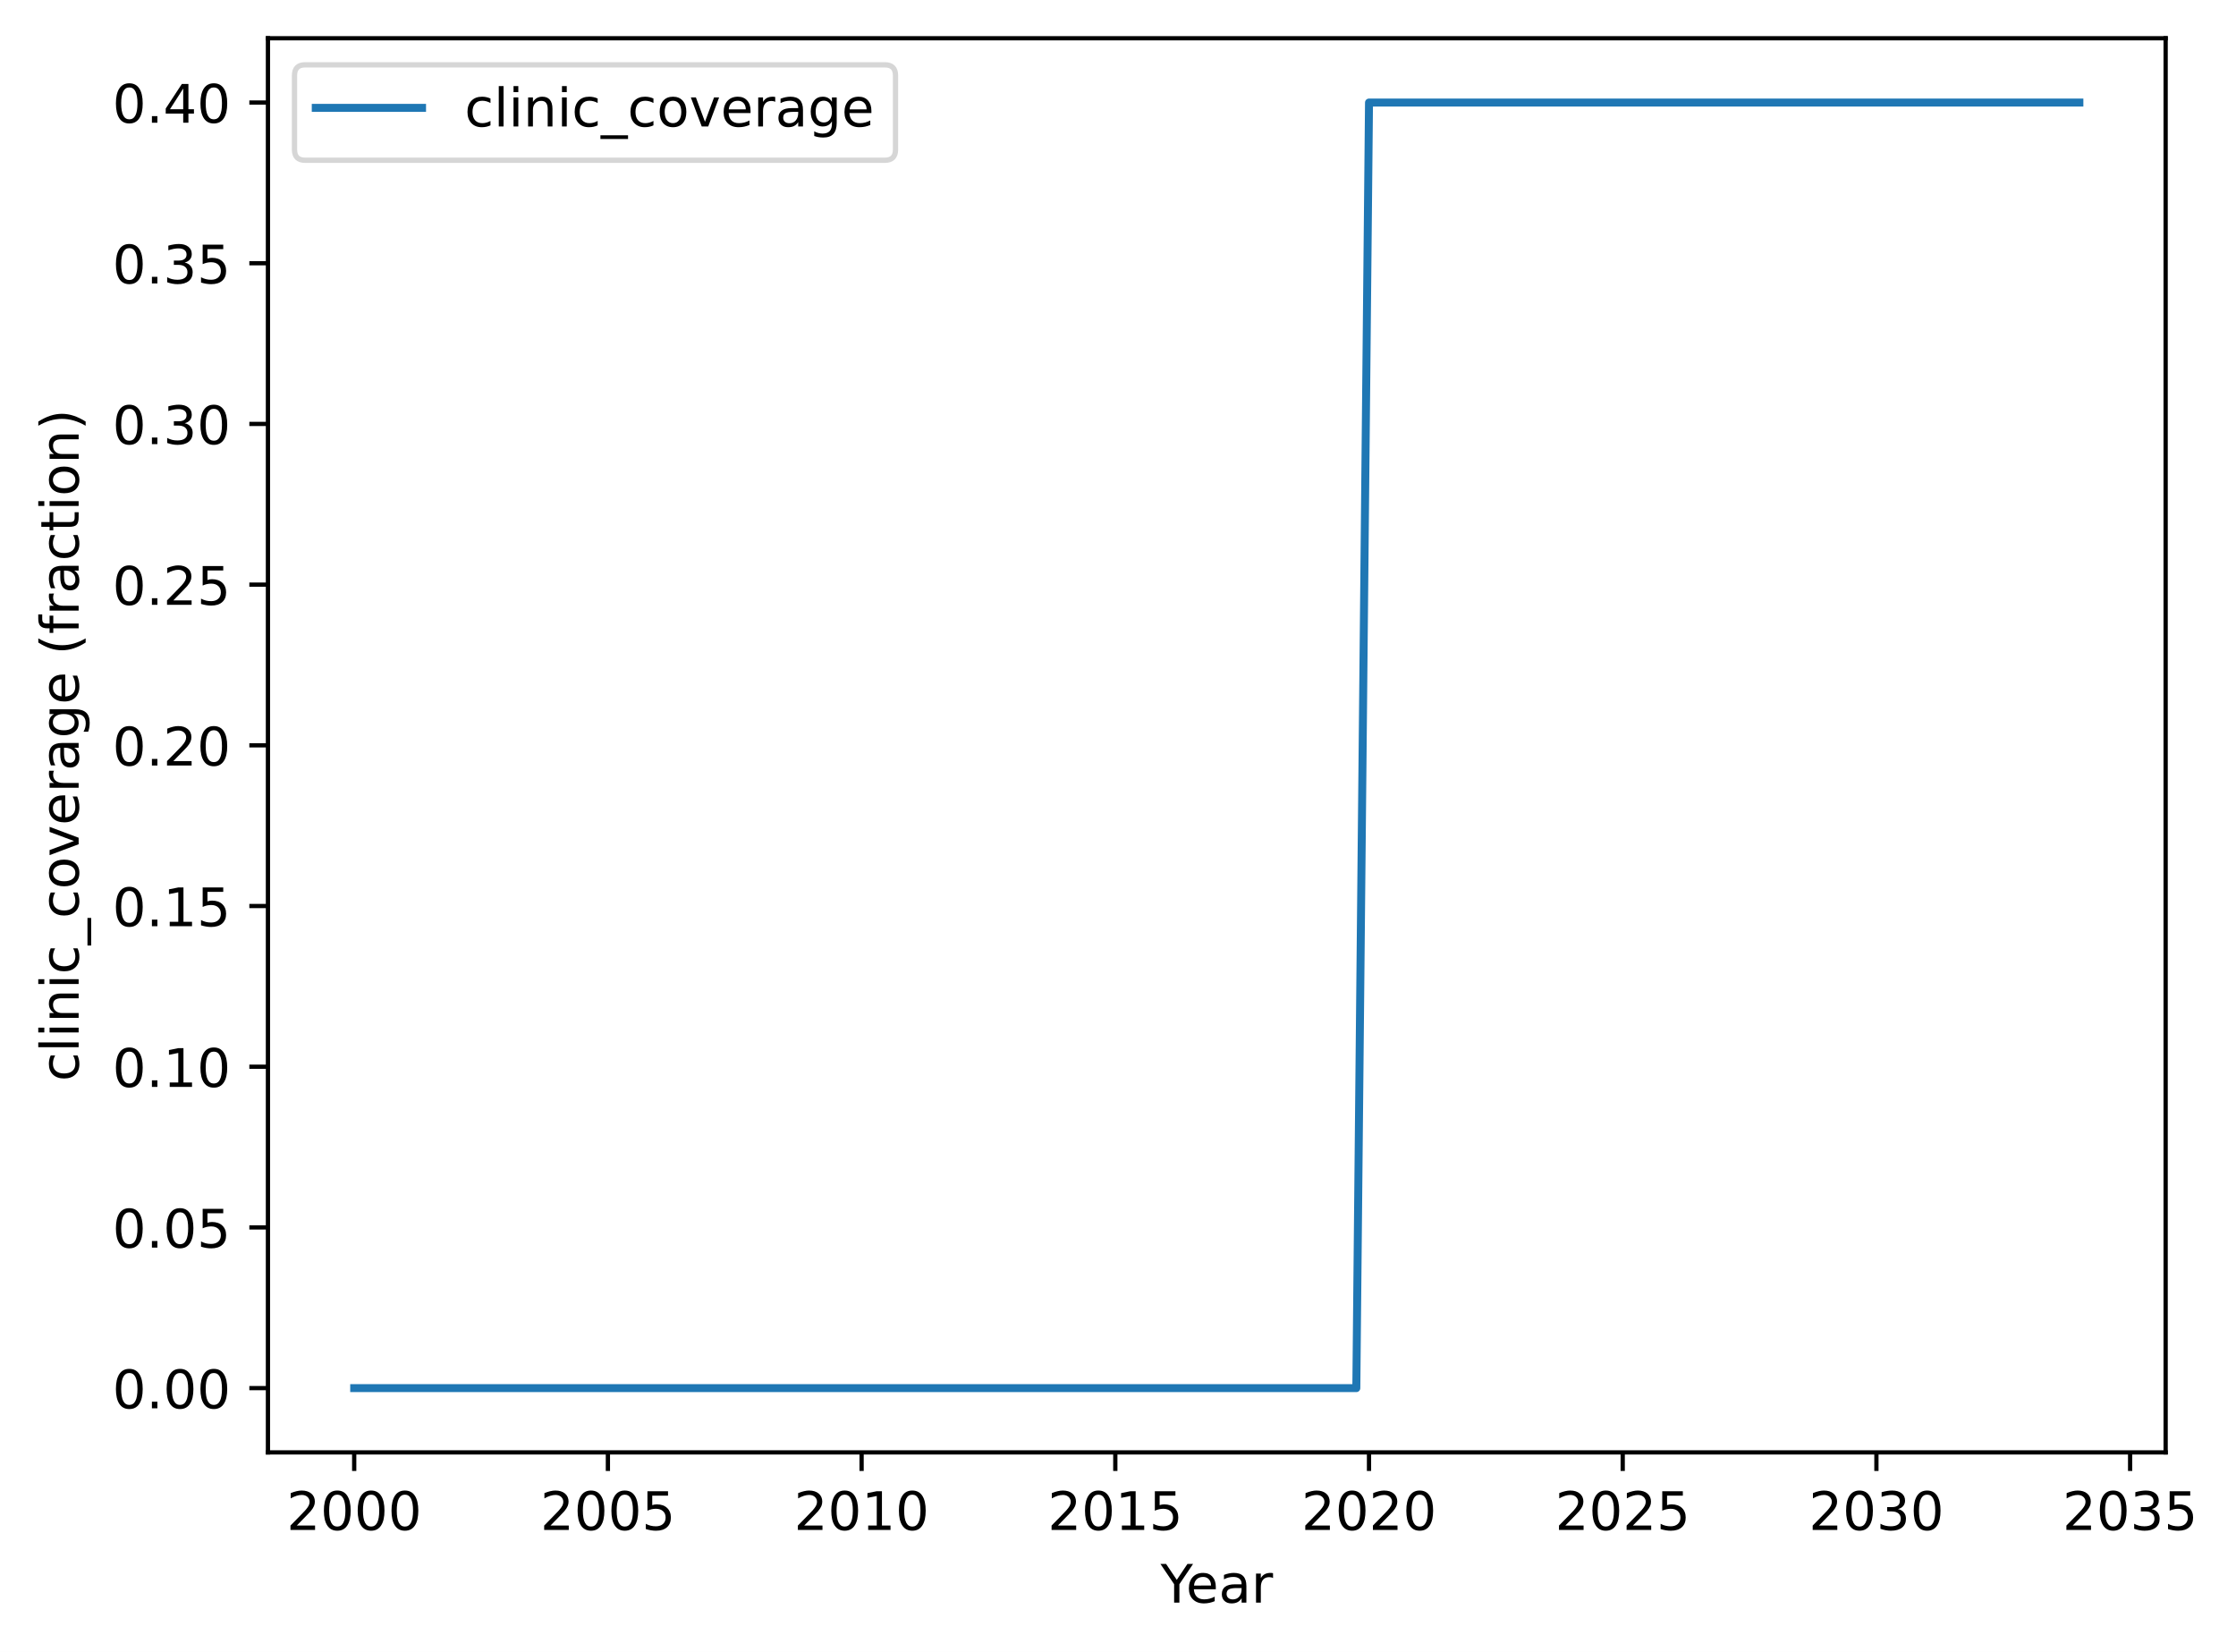
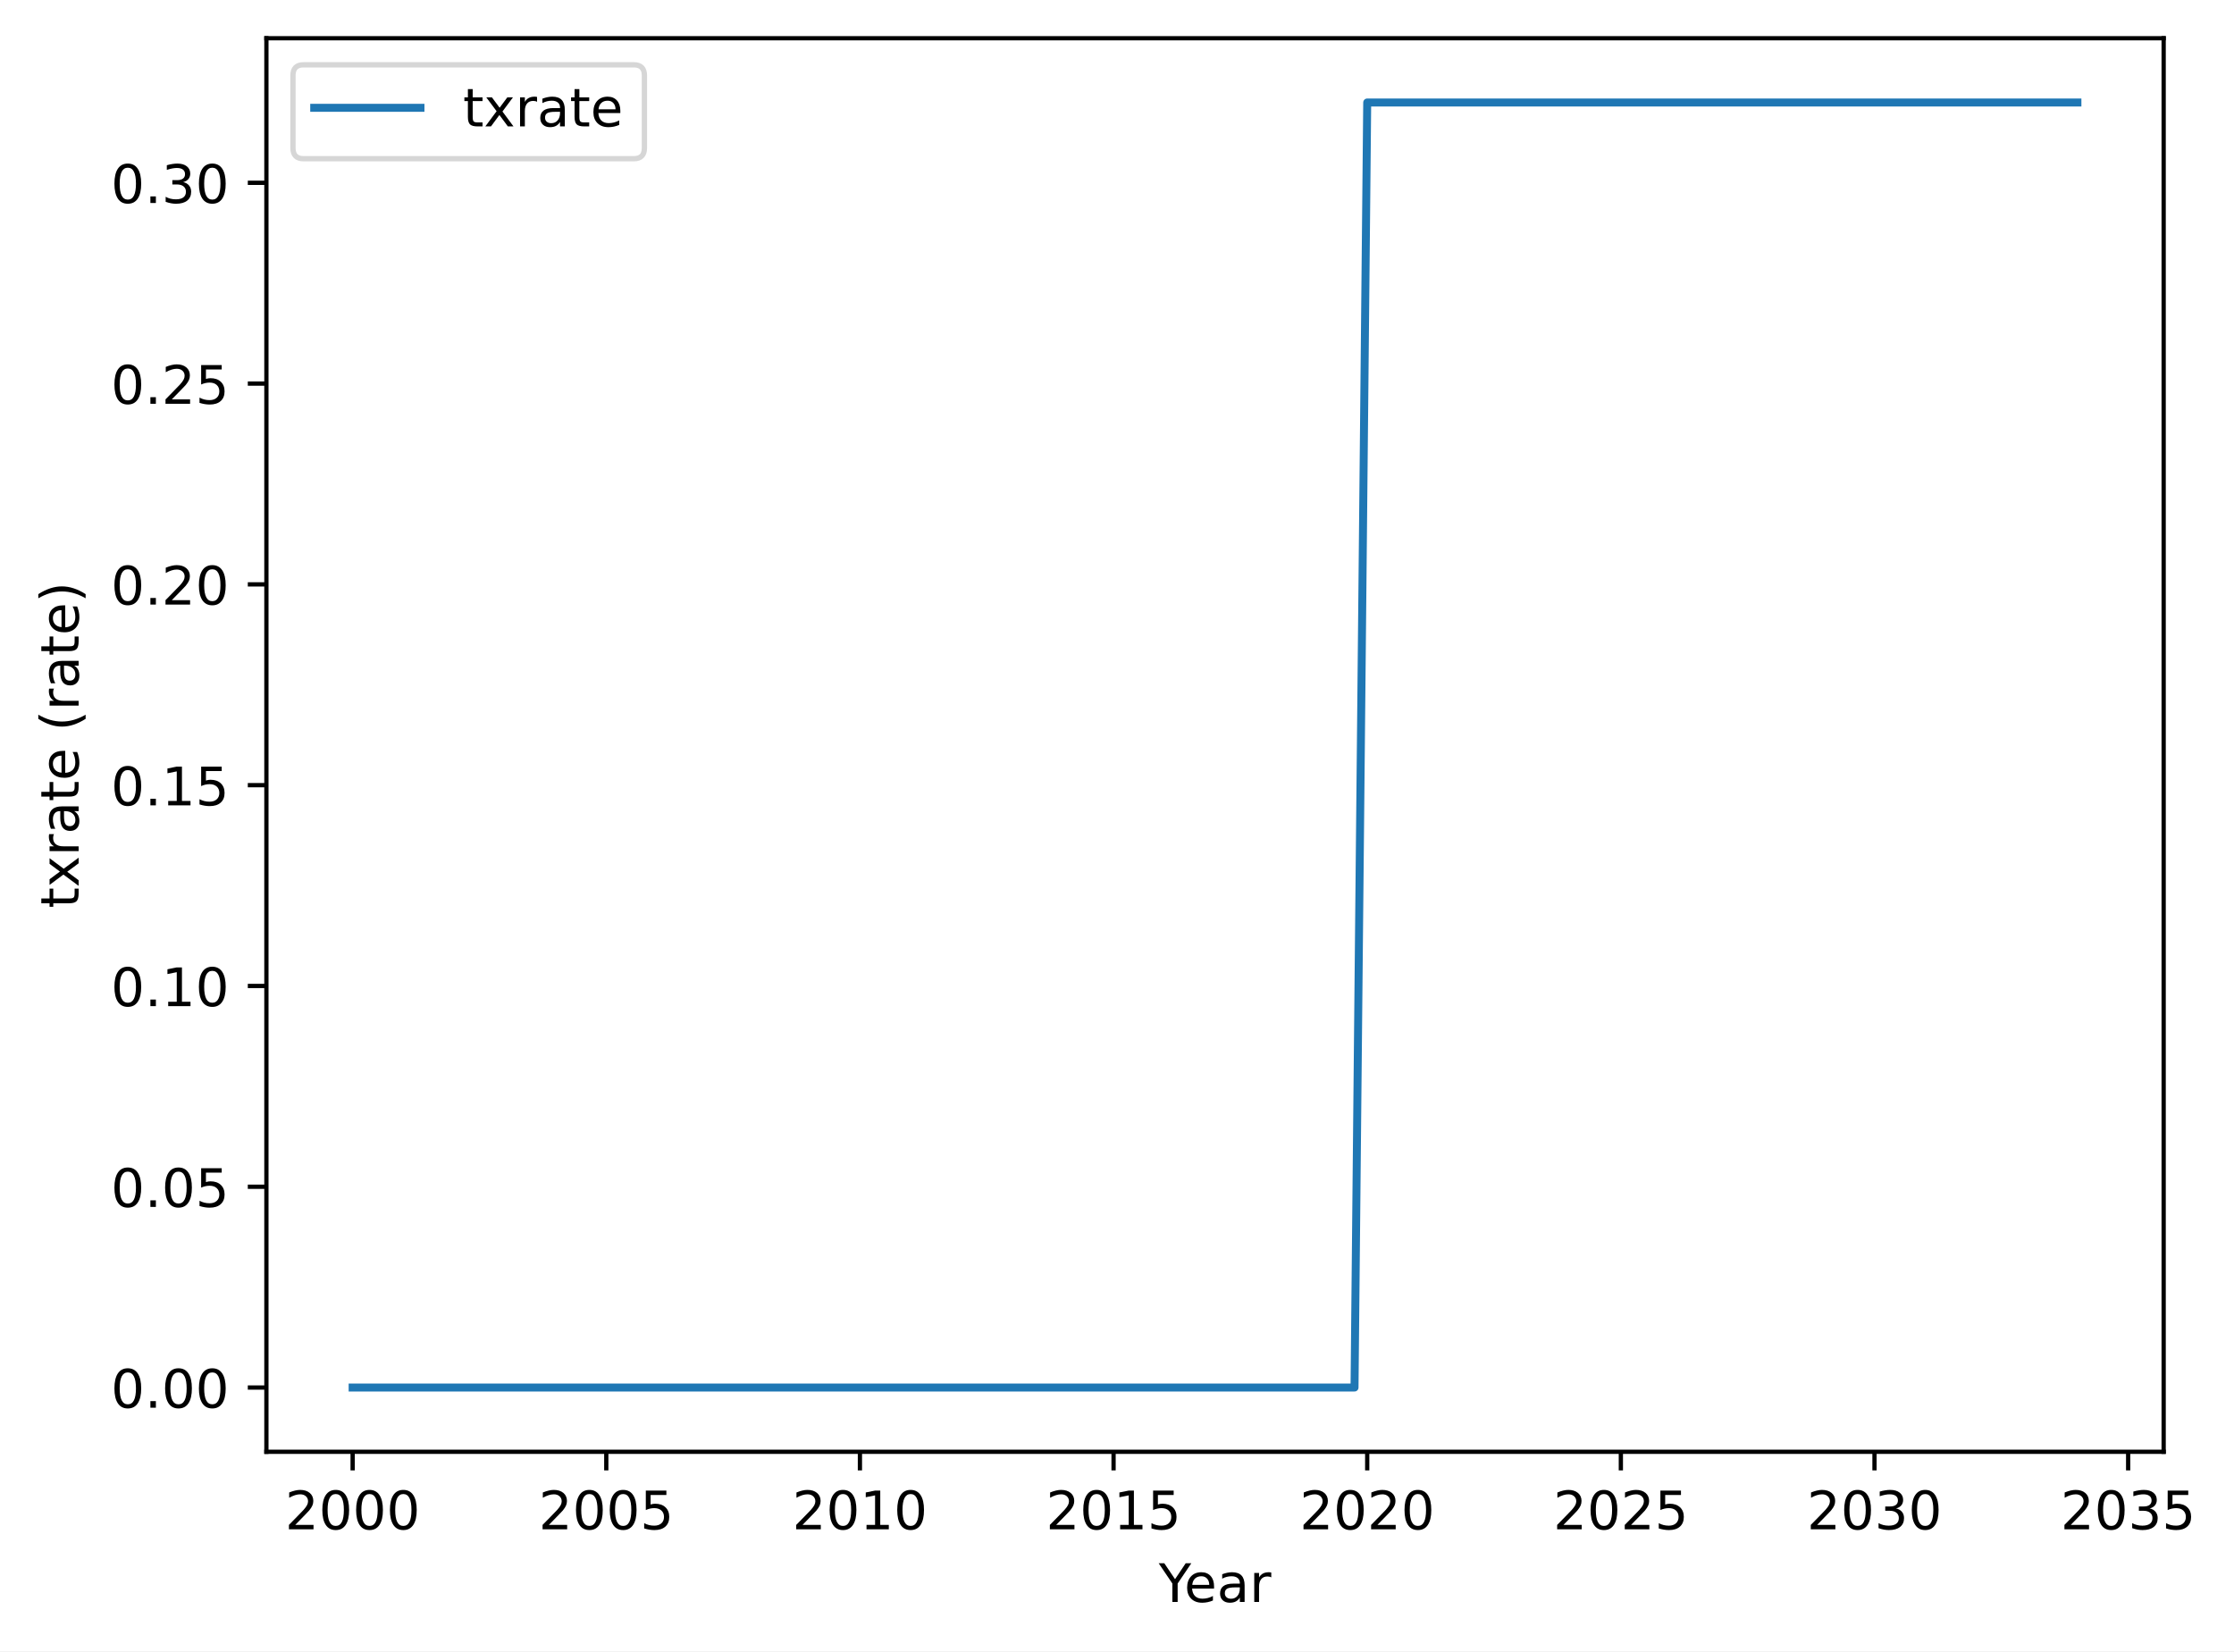
- <svg xmlns="http://www.w3.org/2000/svg" xmlns:xlink="http://www.w3.org/1999/xlink" width="420.783pt" height="310.868pt" viewBox="0 0 420.783 310.868" version="1.1">
+ <svg xmlns="http://www.w3.org/2000/svg" xmlns:xlink="http://www.w3.org/1999/xlink" width="420.505pt" height="310.868pt" viewBox="0 0 420.505 310.868" version="1.1">
  <defs>
    <style type="text/css">*{stroke-linejoin: round; stroke-linecap: butt}</style>
  </defs>
  <g id="figure_1">
    <g id="patch_1">
-       <path d="M 0 310.868  L 420.783 310.868  L 420.783 0  L 0 0  z " style="fill: #ffffff" />
+       <path d="M 0 310.868  L 420.505 310.868  L 420.505 0  L 0 0  z " style="fill: #ffffff" />
    </g>
    <g id="axes_1">
      <g id="patch_2">
-         <path d="M 50.422 273.312  L 407.542 273.312  L 407.542 7.2  L 50.422 7.2  z " style="fill: #ffffff" />
+         <path d="M 50.144 273.312  L 407.264 273.312  L 407.264 7.2  L 50.144 7.2  z " style="fill: #ffffff" />
      </g>
      <g id="matplotlib.axis_1">
        <g id="xtick_1">
          <g id="line2d_1">
            <defs>
-               <path id="mef7900308d" d="M 0 0  L 0 3.5  " style="stroke: #000000; stroke-width: 0.8" />
+               <path id="mb0a8082da3" d="M 0 0  L 0 3.5  " style="stroke: #000000; stroke-width: 0.8" />
            </defs>
            <g>
-               <use xlink:href="#mef7900308d" x="66.655" y="273.312" style="stroke: #000000; stroke-width: 0.8" />
+               <use xlink:href="#mb0a8082da3" x="66.376" y="273.312" style="stroke: #000000; stroke-width: 0.8" />
            </g>
          </g>
          <g id="text_1">
-             <g transform="translate(53.9296 287.9104) scale(0.1 -0.1)">
+             <g transform="translate(53.65148 287.9104) scale(0.1 -0.1)">
              <defs>
                <path id="DejaVuSans-32" d="M 1228 531  L 3431 531  L 3431 0  L 469 0  L 469 531  Q 828 903 1448 1529  Q 2069 2156 2228 2338  Q 2531 2678 2651 2914  Q 2772 3150 2772 3378  Q 2772 3750 2511 3984  Q 2250 4219 1831 4219  Q 1534 4219 1204 4116  Q 875 4013 500 3803  L 500 4441  Q 881 4594 1212 4672  Q 1544 4750 1819 4750  Q 2544 4750 2975 4387  Q 3406 4025 3406 3419  Q 3406 3131 3298 2873  Q 3191 2616 2906 2266  Q 2828 2175 2409 1742  Q 1991 1309 1228 531  z " transform="scale(0.015625)" />
                <path id="DejaVuSans-30" d="M 2034 4250  Q 1547 4250 1301 3770  Q 1056 3291 1056 2328  Q 1056 1369 1301 889  Q 1547 409 2034 409  Q 2525 409 2770 889  Q 3016 1369 3016 2328  Q 3016 3291 2770 3770  Q 2525 4250 2034 4250  z M 2034 4750  Q 2819 4750 3233 4129  Q 3647 3509 3647 2328  Q 3647 1150 3233 529  Q 2819 -91 2034 -91  Q 1250 -91 836 529  Q 422 1150 422 2328  Q 422 3509 836 4129  Q 1250 4750 2034 4750  z " transform="scale(0.015625)" />
              </defs>
              <use xlink:href="#DejaVuSans-32" />
              <use xlink:href="#DejaVuSans-30" x="63.623" />
              <use xlink:href="#DejaVuSans-30" x="127.246" />
              <use xlink:href="#DejaVuSans-30" x="190.869" />
            </g>
          </g>
        </g>
        <g id="xtick_2">
          <g id="line2d_2">
            <g>
-               <use xlink:href="#mef7900308d" x="114.398" y="273.312" style="stroke: #000000; stroke-width: 0.8" />
+               <use xlink:href="#mb0a8082da3" x="114.12" y="273.312" style="stroke: #000000; stroke-width: 0.8" />
            </g>
          </g>
          <g id="text_2">
-             <g transform="translate(101.6729 287.9104) scale(0.1 -0.1)">
+             <g transform="translate(101.3948 287.9104) scale(0.1 -0.1)">
              <defs>
                <path id="DejaVuSans-35" d="M 691 4666  L 3169 4666  L 3169 4134  L 1269 4134  L 1269 2991  Q 1406 3038 1543 3061  Q 1681 3084 1819 3084  Q 2600 3084 3056 2656  Q 3513 2228 3513 1497  Q 3513 744 3044 326  Q 2575 -91 1722 -91  Q 1428 -91 1123 -41  Q 819 9 494 109  L 494 744  Q 775 591 1075 516  Q 1375 441 1709 441  Q 2250 441 2565 725  Q 2881 1009 2881 1497  Q 2881 1984 2565 2268  Q 2250 2553 1709 2553  Q 1456 2553 1204 2497  Q 953 2441 691 2322  L 691 4666  z " transform="scale(0.015625)" />
              </defs>
              <use xlink:href="#DejaVuSans-32" />
              <use xlink:href="#DejaVuSans-30" x="63.623" />
              <use xlink:href="#DejaVuSans-30" x="127.246" />
              <use xlink:href="#DejaVuSans-35" x="190.869" />
            </g>
          </g>
        </g>
        <g id="xtick_3">
          <g id="line2d_3">
            <g>
-               <use xlink:href="#mef7900308d" x="162.141" y="273.312" style="stroke: #000000; stroke-width: 0.8" />
+               <use xlink:href="#mb0a8082da3" x="161.863" y="273.312" style="stroke: #000000; stroke-width: 0.8" />
            </g>
          </g>
          <g id="text_3">
-             <g transform="translate(149.4162 287.9104) scale(0.1 -0.1)">
+             <g transform="translate(149.1381 287.9104) scale(0.1 -0.1)">
              <defs>
                <path id="DejaVuSans-31" d="M 794 531  L 1825 531  L 1825 4091  L 703 3866  L 703 4441  L 1819 4666  L 2450 4666  L 2450 531  L 3481 531  L 3481 0  L 794 0  L 794 531  z " transform="scale(0.015625)" />
              </defs>
              <use xlink:href="#DejaVuSans-32" />
              <use xlink:href="#DejaVuSans-30" x="63.623" />
              <use xlink:href="#DejaVuSans-31" x="127.246" />
              <use xlink:href="#DejaVuSans-30" x="190.869" />
            </g>
          </g>
        </g>
        <g id="xtick_4">
          <g id="line2d_4">
            <g>
-               <use xlink:href="#mef7900308d" x="209.885" y="273.312" style="stroke: #000000; stroke-width: 0.8" />
+               <use xlink:href="#mb0a8082da3" x="209.606" y="273.312" style="stroke: #000000; stroke-width: 0.8" />
            </g>
          </g>
          <g id="text_4">
-             <g transform="translate(197.1595 287.9104) scale(0.1 -0.1)">
+             <g transform="translate(196.8814 287.9104) scale(0.1 -0.1)">
              <use xlink:href="#DejaVuSans-32" />
              <use xlink:href="#DejaVuSans-30" x="63.623" />
              <use xlink:href="#DejaVuSans-31" x="127.246" />
              <use xlink:href="#DejaVuSans-35" x="190.869" />
            </g>
          </g>
        </g>
        <g id="xtick_5">
          <g id="line2d_5">
            <g>
-               <use xlink:href="#mef7900308d" x="257.628" y="273.312" style="stroke: #000000; stroke-width: 0.8" />
+               <use xlink:href="#mb0a8082da3" x="257.35" y="273.312" style="stroke: #000000; stroke-width: 0.8" />
            </g>
          </g>
          <g id="text_5">
-             <g transform="translate(244.9029 287.9104) scale(0.1 -0.1)">
+             <g transform="translate(244.6247 287.9104) scale(0.1 -0.1)">
              <use xlink:href="#DejaVuSans-32" />
              <use xlink:href="#DejaVuSans-30" x="63.623" />
              <use xlink:href="#DejaVuSans-32" x="127.246" />
              <use xlink:href="#DejaVuSans-30" x="190.869" />
            </g>
          </g>
        </g>
        <g id="xtick_6">
          <g id="line2d_6">
            <g>
-               <use xlink:href="#mef7900308d" x="305.371" y="273.312" style="stroke: #000000; stroke-width: 0.8" />
+               <use xlink:href="#mb0a8082da3" x="305.093" y="273.312" style="stroke: #000000; stroke-width: 0.8" />
            </g>
          </g>
          <g id="text_6">
-             <g transform="translate(292.6462 287.9104) scale(0.1 -0.1)">
+             <g transform="translate(292.3681 287.9104) scale(0.1 -0.1)">
              <use xlink:href="#DejaVuSans-32" />
              <use xlink:href="#DejaVuSans-30" x="63.623" />
              <use xlink:href="#DejaVuSans-32" x="127.246" />
              <use xlink:href="#DejaVuSans-35" x="190.869" />
            </g>
          </g>
        </g>
        <g id="xtick_7">
          <g id="line2d_7">
            <g>
-               <use xlink:href="#mef7900308d" x="353.114" y="273.312" style="stroke: #000000; stroke-width: 0.8" />
+               <use xlink:href="#mb0a8082da3" x="352.836" y="273.312" style="stroke: #000000; stroke-width: 0.8" />
            </g>
          </g>
          <g id="text_7">
-             <g transform="translate(340.3895 287.9104) scale(0.1 -0.1)">
+             <g transform="translate(340.1114 287.9104) scale(0.1 -0.1)">
              <defs>
                <path id="DejaVuSans-33" d="M 2597 2516  Q 3050 2419 3304 2112  Q 3559 1806 3559 1356  Q 3559 666 3084 287  Q 2609 -91 1734 -91  Q 1441 -91 1130 -33  Q 819 25 488 141  L 488 750  Q 750 597 1062 519  Q 1375 441 1716 441  Q 2309 441 2620 675  Q 2931 909 2931 1356  Q 2931 1769 2642 2001  Q 2353 2234 1838 2234  L 1294 2234  L 1294 2753  L 1863 2753  Q 2328 2753 2575 2939  Q 2822 3125 2822 3475  Q 2822 3834 2567 4026  Q 2313 4219 1838 4219  Q 1578 4219 1281 4162  Q 984 4106 628 3988  L 628 4550  Q 988 4650 1302 4700  Q 1616 4750 1894 4750  Q 2613 4750 3031 4423  Q 3450 4097 3450 3541  Q 3450 3153 3228 2886  Q 3006 2619 2597 2516  z " transform="scale(0.015625)" />
              </defs>
              <use xlink:href="#DejaVuSans-32" />
              <use xlink:href="#DejaVuSans-30" x="63.623" />
              <use xlink:href="#DejaVuSans-33" x="127.246" />
              <use xlink:href="#DejaVuSans-30" x="190.869" />
            </g>
          </g>
        </g>
        <g id="xtick_8">
          <g id="line2d_8">
            <g>
-               <use xlink:href="#mef7900308d" x="400.858" y="273.312" style="stroke: #000000; stroke-width: 0.8" />
+               <use xlink:href="#mb0a8082da3" x="400.58" y="273.312" style="stroke: #000000; stroke-width: 0.8" />
            </g>
          </g>
          <g id="text_8">
-             <g transform="translate(388.1328 287.9104) scale(0.1 -0.1)">
+             <g transform="translate(387.8547 287.9104) scale(0.1 -0.1)">
              <use xlink:href="#DejaVuSans-32" />
              <use xlink:href="#DejaVuSans-30" x="63.623" />
              <use xlink:href="#DejaVuSans-33" x="127.246" />
              <use xlink:href="#DejaVuSans-35" x="190.869" />
            </g>
          </g>
        </g>
        <g id="text_9">
-           <g transform="translate(218.3944 301.5886) scale(0.1 -0.1)">
+           <g transform="translate(218.1163 301.5886) scale(0.1 -0.1)">
            <defs>
              <path id="DejaVuSans-59" d="M -13 4666  L 666 4666  L 1959 2747  L 3244 4666  L 3922 4666  L 2272 2222  L 2272 0  L 1638 0  L 1638 2222  L -13 4666  z " transform="scale(0.015625)" />
              <path id="DejaVuSans-65" d="M 3597 1894  L 3597 1613  L 953 1613  Q 991 1019 1311 708  Q 1631 397 2203 397  Q 2534 397 2845 478  Q 3156 559 3463 722  L 3463 178  Q 3153 47 2828 -22  Q 2503 -91 2169 -91  Q 1331 -91 842 396  Q 353 884 353 1716  Q 353 2575 817 3079  Q 1281 3584 2069 3584  Q 2775 3584 3186 3129  Q 3597 2675 3597 1894  z M 3022 2063  Q 3016 2534 2758 2815  Q 2500 3097 2075 3097  Q 1594 3097 1305 2825  Q 1016 2553 972 2059  L 3022 2063  z " transform="scale(0.015625)" />
              <path id="DejaVuSans-61" d="M 2194 1759  Q 1497 1759 1228 1600  Q 959 1441 959 1056  Q 959 750 1161 570  Q 1363 391 1709 391  Q 2188 391 2477 730  Q 2766 1069 2766 1631  L 2766 1759  L 2194 1759  z M 3341 1997  L 3341 0  L 2766 0  L 2766 531  Q 2569 213 2275 61  Q 1981 -91 1556 -91  Q 1019 -91 701 211  Q 384 513 384 1019  Q 384 1609 779 1909  Q 1175 2209 1959 2209  L 2766 2209  L 2766 2266  Q 2766 2663 2505 2880  Q 2244 3097 1772 3097  Q 1472 3097 1187 3025  Q 903 2953 641 2809  L 641 3341  Q 956 3463 1253 3523  Q 1550 3584 1831 3584  Q 2591 3584 2966 3190  Q 3341 2797 3341 1997  z " transform="scale(0.015625)" />
              <path id="DejaVuSans-72" d="M 2631 2963  Q 2534 3019 2420 3045  Q 2306 3072 2169 3072  Q 1681 3072 1420 2755  Q 1159 2438 1159 1844  L 1159 0  L 581 0  L 581 3500  L 1159 3500  L 1159 2956  Q 1341 3275 1631 3429  Q 1922 3584 2338 3584  Q 2397 3584 2469 3576  Q 2541 3569 2628 3553  L 2631 2963  z " transform="scale(0.015625)" />
            </defs>
            <use xlink:href="#DejaVuSans-59" />
            <use xlink:href="#DejaVuSans-65" x="47.834" />
            <use xlink:href="#DejaVuSans-61" x="109.357" />
            <use xlink:href="#DejaVuSans-72" x="170.637" />
          </g>
        </g>
      </g>
      <g id="matplotlib.axis_2">
        <g id="ytick_1">
          <g id="line2d_9">
            <defs>
-               <path id="meb33b838b3" d="M 0 0  L -3.5 0  " style="stroke: #000000; stroke-width: 0.8" />
+               <path id="m7036e1aaf6" d="M 0 0  L -3.5 0  " style="stroke: #000000; stroke-width: 0.8" />
            </defs>
            <g>
-               <use xlink:href="#meb33b838b3" x="50.422" y="261.216" style="stroke: #000000; stroke-width: 0.8" />
+               <use xlink:href="#m7036e1aaf6" x="50.144" y="261.216" style="stroke: #000000; stroke-width: 0.8" />
            </g>
          </g>
          <g id="text_10">
-             <g transform="translate(21.15625 265.0152) scale(0.1 -0.1)">
+             <g transform="translate(20.87813 265.0152) scale(0.1 -0.1)">
              <defs>
                <path id="DejaVuSans-2e" d="M 684 794  L 1344 794  L 1344 0  L 684 0  L 684 794  z " transform="scale(0.015625)" />
              </defs>
              <use xlink:href="#DejaVuSans-30" />
              <use xlink:href="#DejaVuSans-2e" x="63.623" />
              <use xlink:href="#DejaVuSans-30" x="95.41" />
              <use xlink:href="#DejaVuSans-30" x="159.033" />
            </g>
          </g>
        </g>
        <g id="ytick_2">
          <g id="line2d_10">
            <g>
-               <use xlink:href="#meb33b838b3" x="50.422" y="230.976" style="stroke: #000000; stroke-width: 0.8" />
+               <use xlink:href="#m7036e1aaf6" x="50.144" y="223.416" style="stroke: #000000; stroke-width: 0.8" />
            </g>
          </g>
          <g id="text_11">
-             <g transform="translate(21.15625 234.7752) scale(0.1 -0.1)">
+             <g transform="translate(20.87813 227.2152) scale(0.1 -0.1)">
              <use xlink:href="#DejaVuSans-30" />
              <use xlink:href="#DejaVuSans-2e" x="63.623" />
              <use xlink:href="#DejaVuSans-30" x="95.41" />
              <use xlink:href="#DejaVuSans-35" x="159.033" />
            </g>
          </g>
        </g>
        <g id="ytick_3">
          <g id="line2d_11">
            <g>
-               <use xlink:href="#meb33b838b3" x="50.422" y="200.736" style="stroke: #000000; stroke-width: 0.8" />
+               <use xlink:href="#m7036e1aaf6" x="50.144" y="185.616" style="stroke: #000000; stroke-width: 0.8" />
            </g>
          </g>
          <g id="text_12">
-             <g transform="translate(21.15625 204.5352) scale(0.1 -0.1)">
+             <g transform="translate(20.87813 189.4152) scale(0.1 -0.1)">
              <use xlink:href="#DejaVuSans-30" />
              <use xlink:href="#DejaVuSans-2e" x="63.623" />
              <use xlink:href="#DejaVuSans-31" x="95.41" />
              <use xlink:href="#DejaVuSans-30" x="159.033" />
            </g>
          </g>
        </g>
        <g id="ytick_4">
          <g id="line2d_12">
            <g>
-               <use xlink:href="#meb33b838b3" x="50.422" y="170.496" style="stroke: #000000; stroke-width: 0.8" />
+               <use xlink:href="#m7036e1aaf6" x="50.144" y="147.816" style="stroke: #000000; stroke-width: 0.8" />
            </g>
          </g>
          <g id="text_13">
-             <g transform="translate(21.15625 174.2952) scale(0.1 -0.1)">
+             <g transform="translate(20.87813 151.6152) scale(0.1 -0.1)">
              <use xlink:href="#DejaVuSans-30" />
              <use xlink:href="#DejaVuSans-2e" x="63.623" />
              <use xlink:href="#DejaVuSans-31" x="95.41" />
              <use xlink:href="#DejaVuSans-35" x="159.033" />
            </g>
          </g>
        </g>
        <g id="ytick_5">
          <g id="line2d_13">
            <g>
-               <use xlink:href="#meb33b838b3" x="50.422" y="140.256" style="stroke: #000000; stroke-width: 0.8" />
+               <use xlink:href="#m7036e1aaf6" x="50.144" y="110.016" style="stroke: #000000; stroke-width: 0.8" />
            </g>
          </g>
          <g id="text_14">
-             <g transform="translate(21.15625 144.0552) scale(0.1 -0.1)">
+             <g transform="translate(20.87813 113.8152) scale(0.1 -0.1)">
              <use xlink:href="#DejaVuSans-30" />
              <use xlink:href="#DejaVuSans-2e" x="63.623" />
              <use xlink:href="#DejaVuSans-32" x="95.41" />
              <use xlink:href="#DejaVuSans-30" x="159.033" />
            </g>
          </g>
        </g>
        <g id="ytick_6">
          <g id="line2d_14">
            <g>
-               <use xlink:href="#meb33b838b3" x="50.422" y="110.016" style="stroke: #000000; stroke-width: 0.8" />
+               <use xlink:href="#m7036e1aaf6" x="50.144" y="72.216" style="stroke: #000000; stroke-width: 0.8" />
            </g>
          </g>
          <g id="text_15">
-             <g transform="translate(21.15625 113.8152) scale(0.1 -0.1)">
+             <g transform="translate(20.87813 76.01522) scale(0.1 -0.1)">
              <use xlink:href="#DejaVuSans-30" />
              <use xlink:href="#DejaVuSans-2e" x="63.623" />
              <use xlink:href="#DejaVuSans-32" x="95.41" />
              <use xlink:href="#DejaVuSans-35" x="159.033" />
            </g>
          </g>
        </g>
        <g id="ytick_7">
          <g id="line2d_15">
            <g>
-               <use xlink:href="#meb33b838b3" x="50.422" y="79.776" style="stroke: #000000; stroke-width: 0.8" />
+               <use xlink:href="#m7036e1aaf6" x="50.144" y="34.416" style="stroke: #000000; stroke-width: 0.8" />
            </g>
          </g>
          <g id="text_16">
-             <g transform="translate(21.15625 83.57522) scale(0.1 -0.1)">
+             <g transform="translate(20.87813 38.21522) scale(0.1 -0.1)">
              <use xlink:href="#DejaVuSans-30" />
              <use xlink:href="#DejaVuSans-2e" x="63.623" />
              <use xlink:href="#DejaVuSans-33" x="95.41" />
              <use xlink:href="#DejaVuSans-30" x="159.033" />
            </g>
          </g>
        </g>
-         <g id="ytick_8">
-           <g id="line2d_16">
-             <g>
-               <use xlink:href="#meb33b838b3" x="50.422" y="49.536" style="stroke: #000000; stroke-width: 0.8" />
-             </g>
-           </g>
-           <g id="text_17">
-             <g transform="translate(21.15625 53.33522) scale(0.1 -0.1)">
-               <use xlink:href="#DejaVuSans-30" />
-               <use xlink:href="#DejaVuSans-2e" x="63.623" />
-               <use xlink:href="#DejaVuSans-33" x="95.41" />
-               <use xlink:href="#DejaVuSans-35" x="159.033" />
-             </g>
-           </g>
-         </g>
-         <g id="ytick_9">
-           <g id="line2d_17">
-             <g>
-               <use xlink:href="#meb33b838b3" x="50.422" y="19.296" style="stroke: #000000; stroke-width: 0.8" />
-             </g>
-           </g>
-           <g id="text_18">
-             <g transform="translate(21.15625 23.09522) scale(0.1 -0.1)">
-               <defs>
-                 <path id="DejaVuSans-34" d="M 2419 4116  L 825 1625  L 2419 1625  L 2419 4116  z M 2253 4666  L 3047 4666  L 3047 1625  L 3713 1625  L 3713 1100  L 3047 1100  L 3047 0  L 2419 0  L 2419 1100  L 313 1100  L 313 1709  L 2253 4666  z " transform="scale(0.015625)" />
-               </defs>
-               <use xlink:href="#DejaVuSans-30" />
-               <use xlink:href="#DejaVuSans-2e" x="63.623" />
-               <use xlink:href="#DejaVuSans-34" x="95.41" />
-               <use xlink:href="#DejaVuSans-30" x="159.033" />
-             </g>
-           </g>
-         </g>
-         <g id="text_19">
-           <g transform="translate(14.79844 203.5021) rotate(-90) scale(0.1 -0.1)">
+         <g id="text_17">
+           <g transform="translate(14.79844 170.9787) rotate(-90) scale(0.1 -0.1)">
            <defs>
-               <path id="DejaVuSans-63" d="M 3122 3366  L 3122 2828  Q 2878 2963 2633 3030  Q 2388 3097 2138 3097  Q 1578 3097 1268 2742  Q 959 2388 959 1747  Q 959 1106 1268 751  Q 1578 397 2138 397  Q 2388 397 2633 464  Q 2878 531 3122 666  L 3122 134  Q 2881 22 2623 -34  Q 2366 -91 2075 -91  Q 1284 -91 818 406  Q 353 903 353 1747  Q 353 2603 823 3093  Q 1294 3584 2113 3584  Q 2378 3584 2631 3529  Q 2884 3475 3122 3366  z " transform="scale(0.015625)" />
-               <path id="DejaVuSans-6c" d="M 603 4863  L 1178 4863  L 1178 0  L 603 0  L 603 4863  z " transform="scale(0.015625)" />
-               <path id="DejaVuSans-69" d="M 603 3500  L 1178 3500  L 1178 0  L 603 0  L 603 3500  z M 603 4863  L 1178 4863  L 1178 4134  L 603 4134  L 603 4863  z " transform="scale(0.015625)" />
-               <path id="DejaVuSans-6e" d="M 3513 2113  L 3513 0  L 2938 0  L 2938 2094  Q 2938 2591 2744 2837  Q 2550 3084 2163 3084  Q 1697 3084 1428 2787  Q 1159 2491 1159 1978  L 1159 0  L 581 0  L 581 3500  L 1159 3500  L 1159 2956  Q 1366 3272 1645 3428  Q 1925 3584 2291 3584  Q 2894 3584 3203 3211  Q 3513 2838 3513 2113  z " transform="scale(0.015625)" />
-               <path id="DejaVuSans-5f" d="M 3263 -1063  L 3263 -1509  L -63 -1509  L -63 -1063  L 3263 -1063  z " transform="scale(0.015625)" />
-               <path id="DejaVuSans-6f" d="M 1959 3097  Q 1497 3097 1228 2736  Q 959 2375 959 1747  Q 959 1119 1226 758  Q 1494 397 1959 397  Q 2419 397 2687 759  Q 2956 1122 2956 1747  Q 2956 2369 2687 2733  Q 2419 3097 1959 3097  z M 1959 3584  Q 2709 3584 3137 3096  Q 3566 2609 3566 1747  Q 3566 888 3137 398  Q 2709 -91 1959 -91  Q 1206 -91 779 398  Q 353 888 353 1747  Q 353 2609 779 3096  Q 1206 3584 1959 3584  z " transform="scale(0.015625)" />
-               <path id="DejaVuSans-76" d="M 191 3500  L 800 3500  L 1894 563  L 2988 3500  L 3597 3500  L 2284 0  L 1503 0  L 191 3500  z " transform="scale(0.015625)" />
-               <path id="DejaVuSans-67" d="M 2906 1791  Q 2906 2416 2648 2759  Q 2391 3103 1925 3103  Q 1463 3103 1205 2759  Q 947 2416 947 1791  Q 947 1169 1205 825  Q 1463 481 1925 481  Q 2391 481 2648 825  Q 2906 1169 2906 1791  z M 3481 434  Q 3481 -459 3084 -895  Q 2688 -1331 1869 -1331  Q 1566 -1331 1297 -1286  Q 1028 -1241 775 -1147  L 775 -588  Q 1028 -725 1275 -790  Q 1522 -856 1778 -856  Q 2344 -856 2625 -561  Q 2906 -266 2906 331  L 2906 616  Q 2728 306 2450 153  Q 2172 0 1784 0  Q 1141 0 747 490  Q 353 981 353 1791  Q 353 2603 747 3093  Q 1141 3584 1784 3584  Q 2172 3584 2450 3431  Q 2728 3278 2906 2969  L 2906 3500  L 3481 3500  L 3481 434  z " transform="scale(0.015625)" />
+               <path id="DejaVuSans-74" d="M 1172 4494  L 1172 3500  L 2356 3500  L 2356 3053  L 1172 3053  L 1172 1153  Q 1172 725 1289 603  Q 1406 481 1766 481  L 2356 481  L 2356 0  L 1766 0  Q 1100 0 847 248  Q 594 497 594 1153  L 594 3053  L 172 3053  L 172 3500  L 594 3500  L 594 4494  L 1172 4494  z " transform="scale(0.015625)" />
+               <path id="DejaVuSans-78" d="M 3513 3500  L 2247 1797  L 3578 0  L 2900 0  L 1881 1375  L 863 0  L 184 0  L 1544 1831  L 300 3500  L 978 3500  L 1906 2253  L 2834 3500  L 3513 3500  z " transform="scale(0.015625)" />
              <path id="DejaVuSans-20" transform="scale(0.015625)" />
              <path id="DejaVuSans-28" d="M 1984 4856  Q 1566 4138 1362 3434  Q 1159 2731 1159 2009  Q 1159 1288 1364 580  Q 1569 -128 1984 -844  L 1484 -844  Q 1016 -109 783 600  Q 550 1309 550 2009  Q 550 2706 781 3412  Q 1013 4119 1484 4856  L 1984 4856  z " transform="scale(0.015625)" />
-               <path id="DejaVuSans-66" d="M 2375 4863  L 2375 4384  L 1825 4384  Q 1516 4384 1395 4259  Q 1275 4134 1275 3809  L 1275 3500  L 2222 3500  L 2222 3053  L 1275 3053  L 1275 0  L 697 0  L 697 3053  L 147 3053  L 147 3500  L 697 3500  L 697 3744  Q 697 4328 969 4595  Q 1241 4863 1831 4863  L 2375 4863  z " transform="scale(0.015625)" />
-               <path id="DejaVuSans-74" d="M 1172 4494  L 1172 3500  L 2356 3500  L 2356 3053  L 1172 3053  L 1172 1153  Q 1172 725 1289 603  Q 1406 481 1766 481  L 2356 481  L 2356 0  L 1766 0  Q 1100 0 847 248  Q 594 497 594 1153  L 594 3053  L 172 3053  L 172 3500  L 594 3500  L 594 4494  L 1172 4494  z " transform="scale(0.015625)" />
              <path id="DejaVuSans-29" d="M 513 4856  L 1013 4856  Q 1481 4119 1714 3412  Q 1947 2706 1947 2009  Q 1947 1309 1714 600  Q 1481 -109 1013 -844  L 513 -844  Q 928 -128 1133 580  Q 1338 1288 1338 2009  Q 1338 2731 1133 3434  Q 928 4138 513 4856  z " transform="scale(0.015625)" />
            </defs>
-             <use xlink:href="#DejaVuSans-63" />
-             <use xlink:href="#DejaVuSans-6c" x="54.98" />
-             <use xlink:href="#DejaVuSans-69" x="82.764" />
-             <use xlink:href="#DejaVuSans-6e" x="110.547" />
-             <use xlink:href="#DejaVuSans-69" x="173.926" />
-             <use xlink:href="#DejaVuSans-63" x="201.709" />
-             <use xlink:href="#DejaVuSans-5f" x="256.689" />
-             <use xlink:href="#DejaVuSans-63" x="306.689" />
-             <use xlink:href="#DejaVuSans-6f" x="361.67" />
-             <use xlink:href="#DejaVuSans-76" x="422.852" />
-             <use xlink:href="#DejaVuSans-65" x="482.031" />
-             <use xlink:href="#DejaVuSans-72" x="543.555" />
-             <use xlink:href="#DejaVuSans-61" x="584.668" />
-             <use xlink:href="#DejaVuSans-67" x="645.947" />
-             <use xlink:href="#DejaVuSans-65" x="709.424" />
-             <use xlink:href="#DejaVuSans-20" x="770.947" />
-             <use xlink:href="#DejaVuSans-28" x="802.734" />
-             <use xlink:href="#DejaVuSans-66" x="841.748" />
-             <use xlink:href="#DejaVuSans-72" x="876.953" />
-             <use xlink:href="#DejaVuSans-61" x="918.066" />
-             <use xlink:href="#DejaVuSans-63" x="979.346" />
-             <use xlink:href="#DejaVuSans-74" x="1034.326" />
-             <use xlink:href="#DejaVuSans-69" x="1073.535" />
-             <use xlink:href="#DejaVuSans-6f" x="1101.318" />
-             <use xlink:href="#DejaVuSans-6e" x="1162.5" />
-             <use xlink:href="#DejaVuSans-29" x="1225.879" />
-           </g>
-         </g>
-       </g>
-       <g id="line2d_18">
-         <path d="M 66.655 261.216  L 255.241 261.216  L 257.628 19.296  L 391.309 19.296  L 391.309 19.296  " clip-path="url(#p085ab53246)" style="fill: none; stroke: #1f77b4; stroke-width: 1.5; stroke-linecap: square" />
+             <use xlink:href="#DejaVuSans-74" />
+             <use xlink:href="#DejaVuSans-78" x="39.209" />
+             <use xlink:href="#DejaVuSans-72" x="98.389" />
+             <use xlink:href="#DejaVuSans-61" x="139.502" />
+             <use xlink:href="#DejaVuSans-74" x="200.781" />
+             <use xlink:href="#DejaVuSans-65" x="239.99" />
+             <use xlink:href="#DejaVuSans-20" x="301.514" />
+             <use xlink:href="#DejaVuSans-28" x="333.301" />
+             <use xlink:href="#DejaVuSans-72" x="372.314" />
+             <use xlink:href="#DejaVuSans-61" x="413.428" />
+             <use xlink:href="#DejaVuSans-74" x="474.707" />
+             <use xlink:href="#DejaVuSans-65" x="513.916" />
+             <use xlink:href="#DejaVuSans-29" x="575.439" />
+           </g>
+         </g>
+       </g>
+       <g id="line2d_16">
+         <path d="M 66.376 261.216  L 254.963 261.216  L 257.35 19.296  L 391.031 19.296  L 391.031 19.296  " clip-path="url(#p94509147f8)" style="fill: none; stroke: #1f77b4; stroke-width: 1.5; stroke-linecap: square" />
      </g>
      <g id="patch_3">
-         <path d="M 50.422 273.312  L 50.422 7.2  " style="fill: none; stroke: #000000; stroke-width: 0.8; stroke-linejoin: miter; stroke-linecap: square" />
+         <path d="M 50.144 273.312  L 50.144 7.2  " style="fill: none; stroke: #000000; stroke-width: 0.8; stroke-linejoin: miter; stroke-linecap: square" />
      </g>
      <g id="patch_4">
-         <path d="M 407.542 273.312  L 407.542 7.2  " style="fill: none; stroke: #000000; stroke-width: 0.8; stroke-linejoin: miter; stroke-linecap: square" />
+         <path d="M 407.264 273.312  L 407.264 7.2  " style="fill: none; stroke: #000000; stroke-width: 0.8; stroke-linejoin: miter; stroke-linecap: square" />
      </g>
      <g id="patch_5">
-         <path d="M 50.422 273.312  L 407.542 273.312  " style="fill: none; stroke: #000000; stroke-width: 0.8; stroke-linejoin: miter; stroke-linecap: square" />
+         <path d="M 50.144 273.312  L 407.264 273.312  " style="fill: none; stroke: #000000; stroke-width: 0.8; stroke-linejoin: miter; stroke-linecap: square" />
      </g>
      <g id="patch_6">
-         <path d="M 50.422 7.2  L 407.542 7.2  " style="fill: none; stroke: #000000; stroke-width: 0.8; stroke-linejoin: miter; stroke-linecap: square" />
+         <path d="M 50.144 7.2  L 407.264 7.2  " style="fill: none; stroke: #000000; stroke-width: 0.8; stroke-linejoin: miter; stroke-linecap: square" />
      </g>
      <g id="legend_1">
        <g id="patch_7">
-           <path d="M 57.422 30.156  L 166.52 30.156  Q 168.52 30.156 168.52 28.156  L 168.52 14.2  Q 168.52 12.2 166.52 12.2  L 57.422 12.2  Q 55.422 12.2 55.422 14.2  L 55.422 28.156  Q 55.422 30.156 57.422 30.156  z " style="fill: #ffffff; opacity: 0.8; stroke: #cccccc; stroke-linejoin: miter" />
-         </g>
-         <g id="line2d_19">
-           <path d="M 59.422 20.298  L 69.422 20.298  L 79.422 20.298  " style="fill: none; stroke: #1f77b4; stroke-width: 1.5; stroke-linecap: square" />
-         </g>
-         <g id="text_20">
-           <g transform="translate(87.42188 23.79844) scale(0.1 -0.1)">
-             <use xlink:href="#DejaVuSans-63" />
-             <use xlink:href="#DejaVuSans-6c" x="54.98" />
-             <use xlink:href="#DejaVuSans-69" x="82.764" />
-             <use xlink:href="#DejaVuSans-6e" x="110.547" />
-             <use xlink:href="#DejaVuSans-69" x="173.926" />
-             <use xlink:href="#DejaVuSans-63" x="201.709" />
-             <use xlink:href="#DejaVuSans-5f" x="256.689" />
-             <use xlink:href="#DejaVuSans-63" x="306.689" />
-             <use xlink:href="#DejaVuSans-6f" x="361.67" />
-             <use xlink:href="#DejaVuSans-76" x="422.852" />
-             <use xlink:href="#DejaVuSans-65" x="482.031" />
-             <use xlink:href="#DejaVuSans-72" x="543.555" />
-             <use xlink:href="#DejaVuSans-61" x="584.668" />
-             <use xlink:href="#DejaVuSans-67" x="645.947" />
-             <use xlink:href="#DejaVuSans-65" x="709.424" />
+           <path d="M 57.144 29.878  L 119.295 29.878  Q 121.295 29.878 121.295 27.878  L 121.295 14.2  Q 121.295 12.2 119.295 12.2  L 57.144 12.2  Q 55.144 12.2 55.144 14.2  L 55.144 27.878  Q 55.144 29.878 57.144 29.878  z " style="fill: #ffffff; opacity: 0.8; stroke: #cccccc; stroke-linejoin: miter" />
+         </g>
+         <g id="line2d_17">
+           <path d="M 59.144 20.298  L 69.144 20.298  L 79.144 20.298  " style="fill: none; stroke: #1f77b4; stroke-width: 1.5; stroke-linecap: square" />
+         </g>
+         <g id="text_18">
+           <g transform="translate(87.14375 23.79844) scale(0.1 -0.1)">
+             <use xlink:href="#DejaVuSans-74" />
+             <use xlink:href="#DejaVuSans-78" x="39.209" />
+             <use xlink:href="#DejaVuSans-72" x="98.389" />
+             <use xlink:href="#DejaVuSans-61" x="139.502" />
+             <use xlink:href="#DejaVuSans-74" x="200.781" />
+             <use xlink:href="#DejaVuSans-65" x="239.99" />
          </g>
        </g>
      </g>
    </g>
  </g>
  <defs>
-     <clipPath id="p085ab53246">
-       <rect x="50.422" y="7.2" width="357.12" height="266.112" />
+     <clipPath id="p94509147f8">
+       <rect x="50.144" y="7.2" width="357.12" height="266.112" />
    </clipPath>
  </defs>
</svg>
